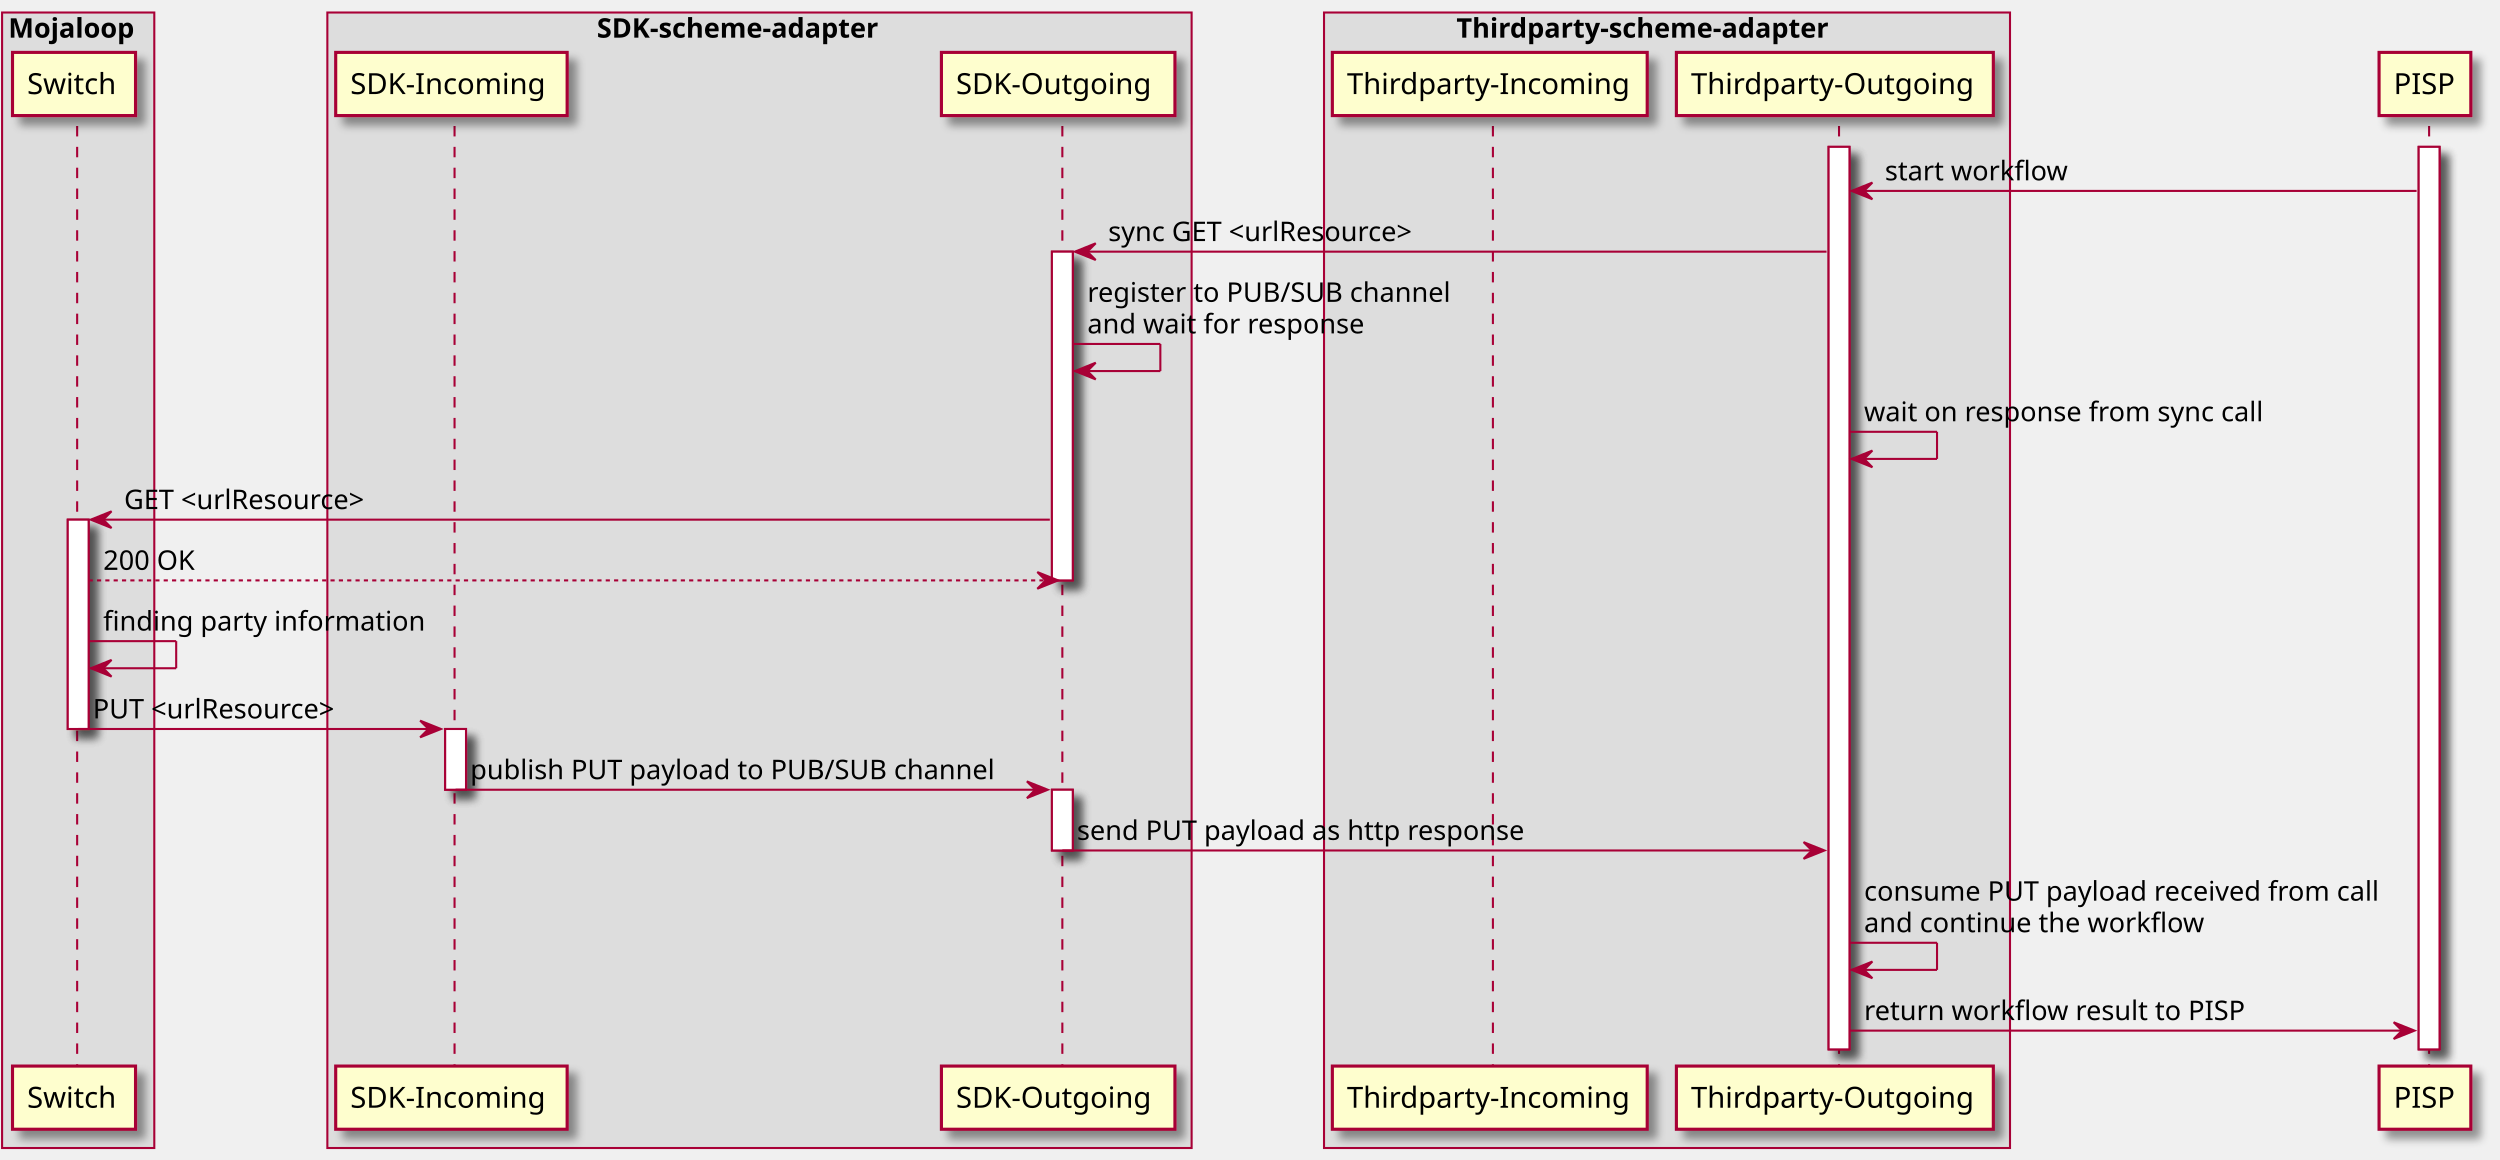
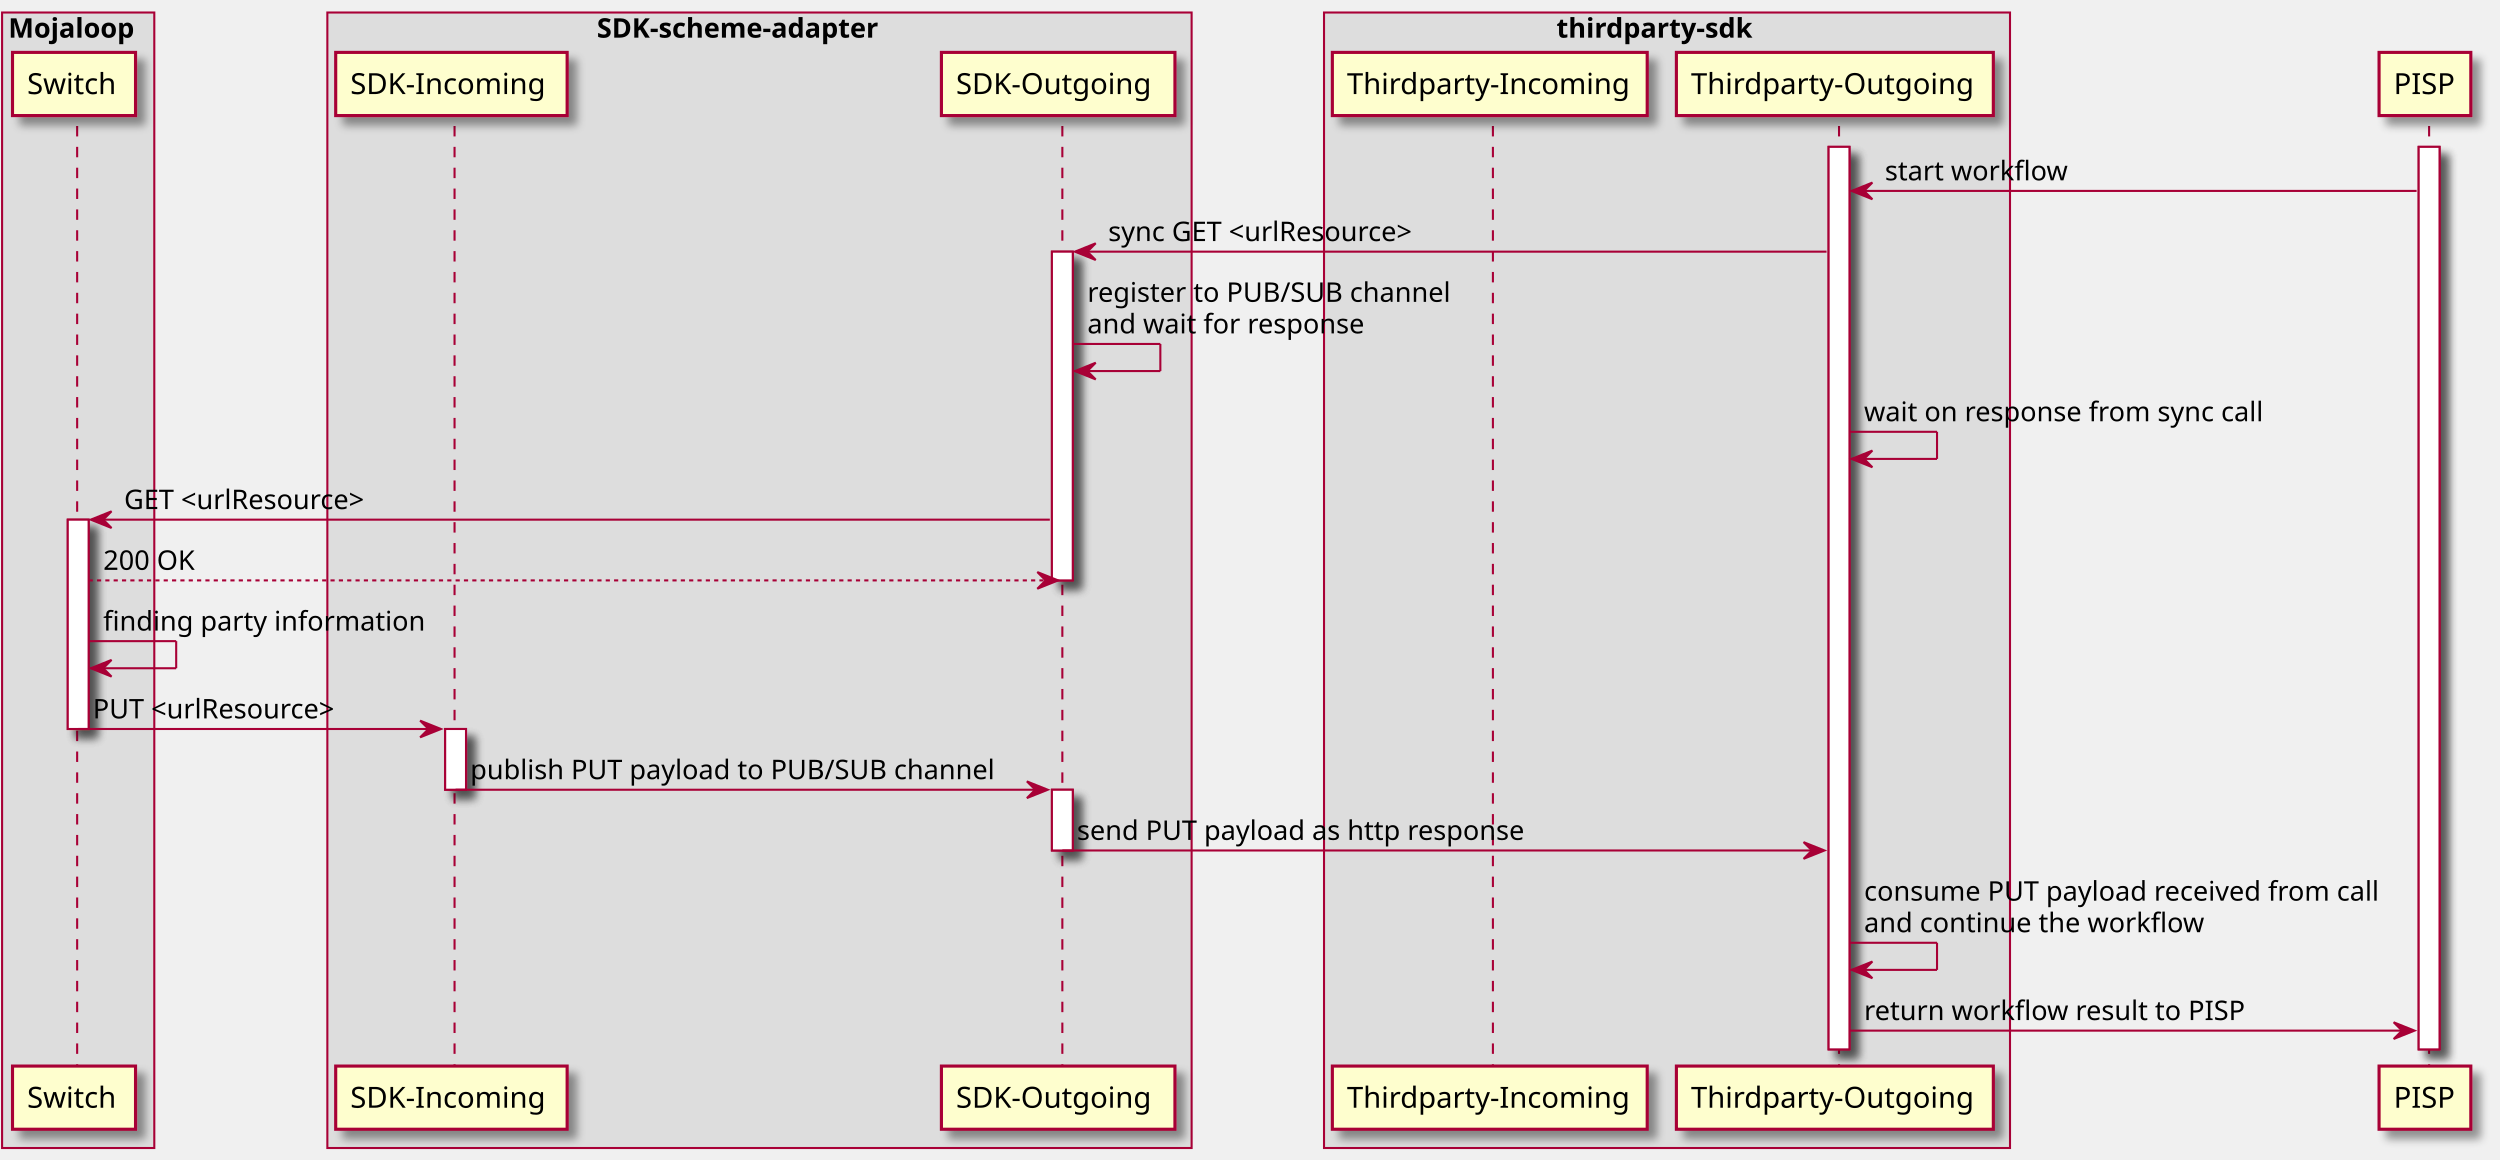
<svg xmlns="http://www.w3.org/2000/svg" height="556" preserveAspectRatio="none" style="width:1199px;height:556px" width="1199">
  <defs>
    <filter height="300%" id="a" width="300%" x="-1" y="-1">
      <feGaussianBlur result="blurOut" stdDeviation="2" />
      <feColorMatrix in="blurOut" result="blurOut2" values="0 0 0 0 0 0 0 0 0 0 0 0 0 0 0 0 0 0 .4 0" />
      <feOffset dx="4" dy="4" in="blurOut2" result="blurOut3" />
      <feBlend in="SourceGraphic" in2="blurOut3" />
    </filter>
  </defs>
  <path fill="#DDD" stroke="#a80036" d="M1 6h73v544.586H1z" />
  <text font-family="sans-serif" font-size="13" font-weight="bold" lengthAdjust="spacingAndGlyphs" textLength="67" x="4" y="18.067">
    Mojaloop
  </text>
  <path fill="#DDD" stroke="#a80036" d="M157 6h414.5v544.586H157z" />
  <text font-family="sans-serif" font-size="13" font-weight="bold" lengthAdjust="spacingAndGlyphs" textLength="156" x="286.25" y="18.067">
    SDK-scheme-adapter
  </text>
  <path fill="#DDD" stroke="#a80036" d="M635 6h329v544.586H635z" />
-   <text font-family="sans-serif" font-size="13" font-weight="bold" lengthAdjust="spacingAndGlyphs" textLength="202" x="698.5" y="18.067">
-     Thirdparty-scheme-adapter
+   <text font-family="sans-serif" font-size="13" font-weight="bold" lengthAdjust="spacingAndGlyphs" textLength="106" x="746.5" y="18.067">
+     thirdparty-sdk
  </text>
  <path fill="#FFF" filter="url(#a)" stroke="#a80036" d="M32.5 249.227h10v100.398h-10zM213.5 349.625h10v29.133h-10zM504.5 120.695h10v157.664h-10zM504.5 378.758h10v29.133h-10zM877 70.43h10v432.859h-10zM1160 70.43h10v432.859h-10z" />
  <path stroke="#a80036" stroke-dasharray="5,5" d="M37 60.43v451.859M218 60.43v451.859M509.5 60.43v451.859M716 60.43v451.859M882 60.43v451.859M1165 60.43v451.859" />
  <path fill="#FEFECE" filter="url(#a)" stroke="#a80036" stroke-width="1.5" d="M6 25.133h59V55.43H6z" />
  <text font-family="sans-serif" font-size="14" lengthAdjust="spacingAndGlyphs" textLength="45" x="13" y="45.128">
    Switch
  </text>
  <path fill="#FEFECE" filter="url(#a)" stroke="#a80036" stroke-width="1.5" d="M6 511.289h59v30.297H6z" />
  <text font-family="sans-serif" font-size="14" lengthAdjust="spacingAndGlyphs" textLength="45" x="13" y="531.284">
    Switch
  </text>
  <path fill="#FEFECE" filter="url(#a)" stroke="#a80036" stroke-width="1.5" d="M161 25.133h111V55.43H161z" />
  <text font-family="sans-serif" font-size="14" lengthAdjust="spacingAndGlyphs" textLength="97" x="168" y="45.128">
    SDK-Incoming
  </text>
  <path fill="#FEFECE" filter="url(#a)" stroke="#a80036" stroke-width="1.5" d="M161 511.289h111v30.297H161z" />
  <text font-family="sans-serif" font-size="14" lengthAdjust="spacingAndGlyphs" textLength="97" x="168" y="531.284">
    SDK-Incoming
  </text>
  <path fill="#FEFECE" filter="url(#a)" stroke="#a80036" stroke-width="1.5" d="M451.5 25.133h112V55.43h-112z" />
  <text font-family="sans-serif" font-size="14" lengthAdjust="spacingAndGlyphs" textLength="98" x="458.5" y="45.128">
    SDK-Outgoing
  </text>
  <path fill="#FEFECE" filter="url(#a)" stroke="#a80036" stroke-width="1.5" d="M451.5 511.289h112v30.297h-112z" />
  <text font-family="sans-serif" font-size="14" lengthAdjust="spacingAndGlyphs" textLength="98" x="458.5" y="531.284">
    SDK-Outgoing
  </text>
  <path fill="#FEFECE" filter="url(#a)" stroke="#a80036" stroke-width="1.5" d="M639 25.133h151V55.43H639z" />
  <text font-family="sans-serif" font-size="14" lengthAdjust="spacingAndGlyphs" textLength="137" x="646" y="45.128">
    Thirdparty-Incoming
  </text>
  <path fill="#FEFECE" filter="url(#a)" stroke="#a80036" stroke-width="1.5" d="M639 511.289h151v30.297H639z" />
  <text font-family="sans-serif" font-size="14" lengthAdjust="spacingAndGlyphs" textLength="137" x="646" y="531.284">
    Thirdparty-Incoming
  </text>
  <path fill="#FEFECE" filter="url(#a)" stroke="#a80036" stroke-width="1.5" d="M804 25.133h152V55.43H804z" />
  <text font-family="sans-serif" font-size="14" lengthAdjust="spacingAndGlyphs" textLength="138" x="811" y="45.128">
    Thirdparty-Outgoing
  </text>
  <path fill="#FEFECE" filter="url(#a)" stroke="#a80036" stroke-width="1.5" d="M804 511.289h152v30.297H804z" />
  <text font-family="sans-serif" font-size="14" lengthAdjust="spacingAndGlyphs" textLength="138" x="811" y="531.284">
    Thirdparty-Outgoing
  </text>
  <path fill="#FEFECE" filter="url(#a)" stroke="#a80036" stroke-width="1.5" d="M1141 25.133h44V55.43h-44z" />
  <text font-family="sans-serif" font-size="14" lengthAdjust="spacingAndGlyphs" textLength="30" x="1148" y="45.128">
    PISP
  </text>
  <path fill="#FEFECE" filter="url(#a)" stroke="#a80036" stroke-width="1.5" d="M1141 511.289h44v30.297h-44z" />
  <text font-family="sans-serif" font-size="14" lengthAdjust="spacingAndGlyphs" textLength="30" x="1148" y="531.284">
    PISP
  </text>
  <path fill="#FFF" filter="url(#a)" stroke="#a80036" d="M32.5 249.227h10v100.398h-10zM213.5 349.625h10v29.133h-10zM504.5 120.695h10v157.664h-10zM504.5 378.758h10v29.133h-10zM877 70.43h10v432.859h-10zM1160 70.43h10v432.859h-10z" />
  <path fill="#A80036" stroke="#a80036" d="M898 87.563l-10 4 10 4-4-4z" />
  <path stroke="#a80036" d="M892 91.563h267" />
  <text font-family="sans-serif" font-size="13" lengthAdjust="spacingAndGlyphs" textLength="87" x="904" y="86.497">
    start workflow
  </text>
  <path fill="#A80036" stroke="#a80036" d="M525.5 116.695l-10 4 10 4-4-4z" />
  <path stroke="#a80036" d="M519.5 120.695H876" />
  <text font-family="sans-serif" font-size="13" lengthAdjust="spacingAndGlyphs" textLength="159" x="531.5" y="115.629">
    sync GET &lt;urlResource&gt;
  </text>
  <path stroke="#a80036" d="M514.5 164.961h42M556.5 164.961v13M515.5 177.961h41" />
  <path fill="#A80036" stroke="#a80036" d="M525.5 173.96l-10 4 10 4-4-4z" />
  <text font-family="sans-serif" font-size="13" lengthAdjust="spacingAndGlyphs" textLength="183" x="521.5" y="144.762">
    register to PUB/SUB channel
  </text>
  <text font-family="sans-serif" font-size="13" lengthAdjust="spacingAndGlyphs" textLength="137" x="521.5" y="159.895">
    and wait for response
  </text>
  <path stroke="#a80036" d="M887 207.094h42M929 207.094v13M888 220.094h41" />
  <path fill="#A80036" stroke="#a80036" d="M898 216.094l-10 4 10 4-4-4z" />
  <text font-family="sans-serif" font-size="13" lengthAdjust="spacingAndGlyphs" textLength="200" x="894" y="202.028">
    wait on response from sync call
  </text>
  <path fill="#A80036" stroke="#a80036" d="M53.5 245.227l-10 4 10 4-4-4z" />
  <path stroke="#a80036" d="M47.5 249.227h456" />
  <text font-family="sans-serif" font-size="13" lengthAdjust="spacingAndGlyphs" textLength="126" x="59.5" y="244.161">
    GET &lt;urlResource&gt;
  </text>
  <path fill="#A80036" stroke="#a80036" d="M497.5 274.36l10 4-10 4 4-4z" />
  <path stroke="#a80036" stroke-dasharray="2,2" d="M42.5 278.359h461" />
  <text font-family="sans-serif" font-size="13" lengthAdjust="spacingAndGlyphs" textLength="46" x="49.5" y="273.293">
    200 OK
  </text>
  <path stroke="#a80036" d="M42.5 307.492h42M84.5 307.492v13M43.5 320.492h41" />
  <path fill="#A80036" stroke="#a80036" d="M53.5 316.492l-10 4 10 4-4-4z" />
  <text font-family="sans-serif" font-size="13" lengthAdjust="spacingAndGlyphs" textLength="156" x="49.5" y="302.426">
    finding party information
  </text>
  <path fill="#A80036" stroke="#a80036" d="M201.5 345.625l10 4-10 4 4-4z" />
  <path stroke="#a80036" d="M37.5 349.625h170" />
  <text font-family="sans-serif" font-size="13" lengthAdjust="spacingAndGlyphs" textLength="126" x="44.5" y="344.559">
    PUT &lt;urlResource&gt;
  </text>
  <path fill="#A80036" stroke="#a80036" d="M492.5 374.758l10 4-10 4 4-4z" />
  <path stroke="#a80036" d="M218.5 378.758h280" />
  <text font-family="sans-serif" font-size="13" lengthAdjust="spacingAndGlyphs" textLength="262" x="225.5" y="373.692">
    publish PUT payload to PUB/SUB channel
  </text>
  <path fill="#A80036" stroke="#a80036" d="M865 403.89l10 4-10 4 4-4z" />
  <path stroke="#a80036" d="M509.5 407.891H871" />
  <text font-family="sans-serif" font-size="13" lengthAdjust="spacingAndGlyphs" textLength="226" x="516.5" y="402.825">
    send PUT payload as http response
  </text>
  <path stroke="#a80036" d="M887 452.156h42M929 452.156v13M888 465.156h41" />
  <path fill="#A80036" stroke="#a80036" d="M898 461.156l-10 4 10 4-4-4z" />
  <text font-family="sans-serif" font-size="13" lengthAdjust="spacingAndGlyphs" textLength="259" x="894" y="431.957">
    consume PUT payload received from call
  </text>
  <text font-family="sans-serif" font-size="13" lengthAdjust="spacingAndGlyphs" textLength="165" x="894" y="447.09">
    and continue the workflow
  </text>
  <path fill="#A80036" stroke="#a80036" d="M1148 490.29l10 4-10 4 4-4z" />
  <path stroke="#a80036" d="M887 494.289h267" />
  <text font-family="sans-serif" font-size="13" lengthAdjust="spacingAndGlyphs" textLength="185" x="894" y="489.223">
    return workflow result to PISP
  </text>
</svg>
